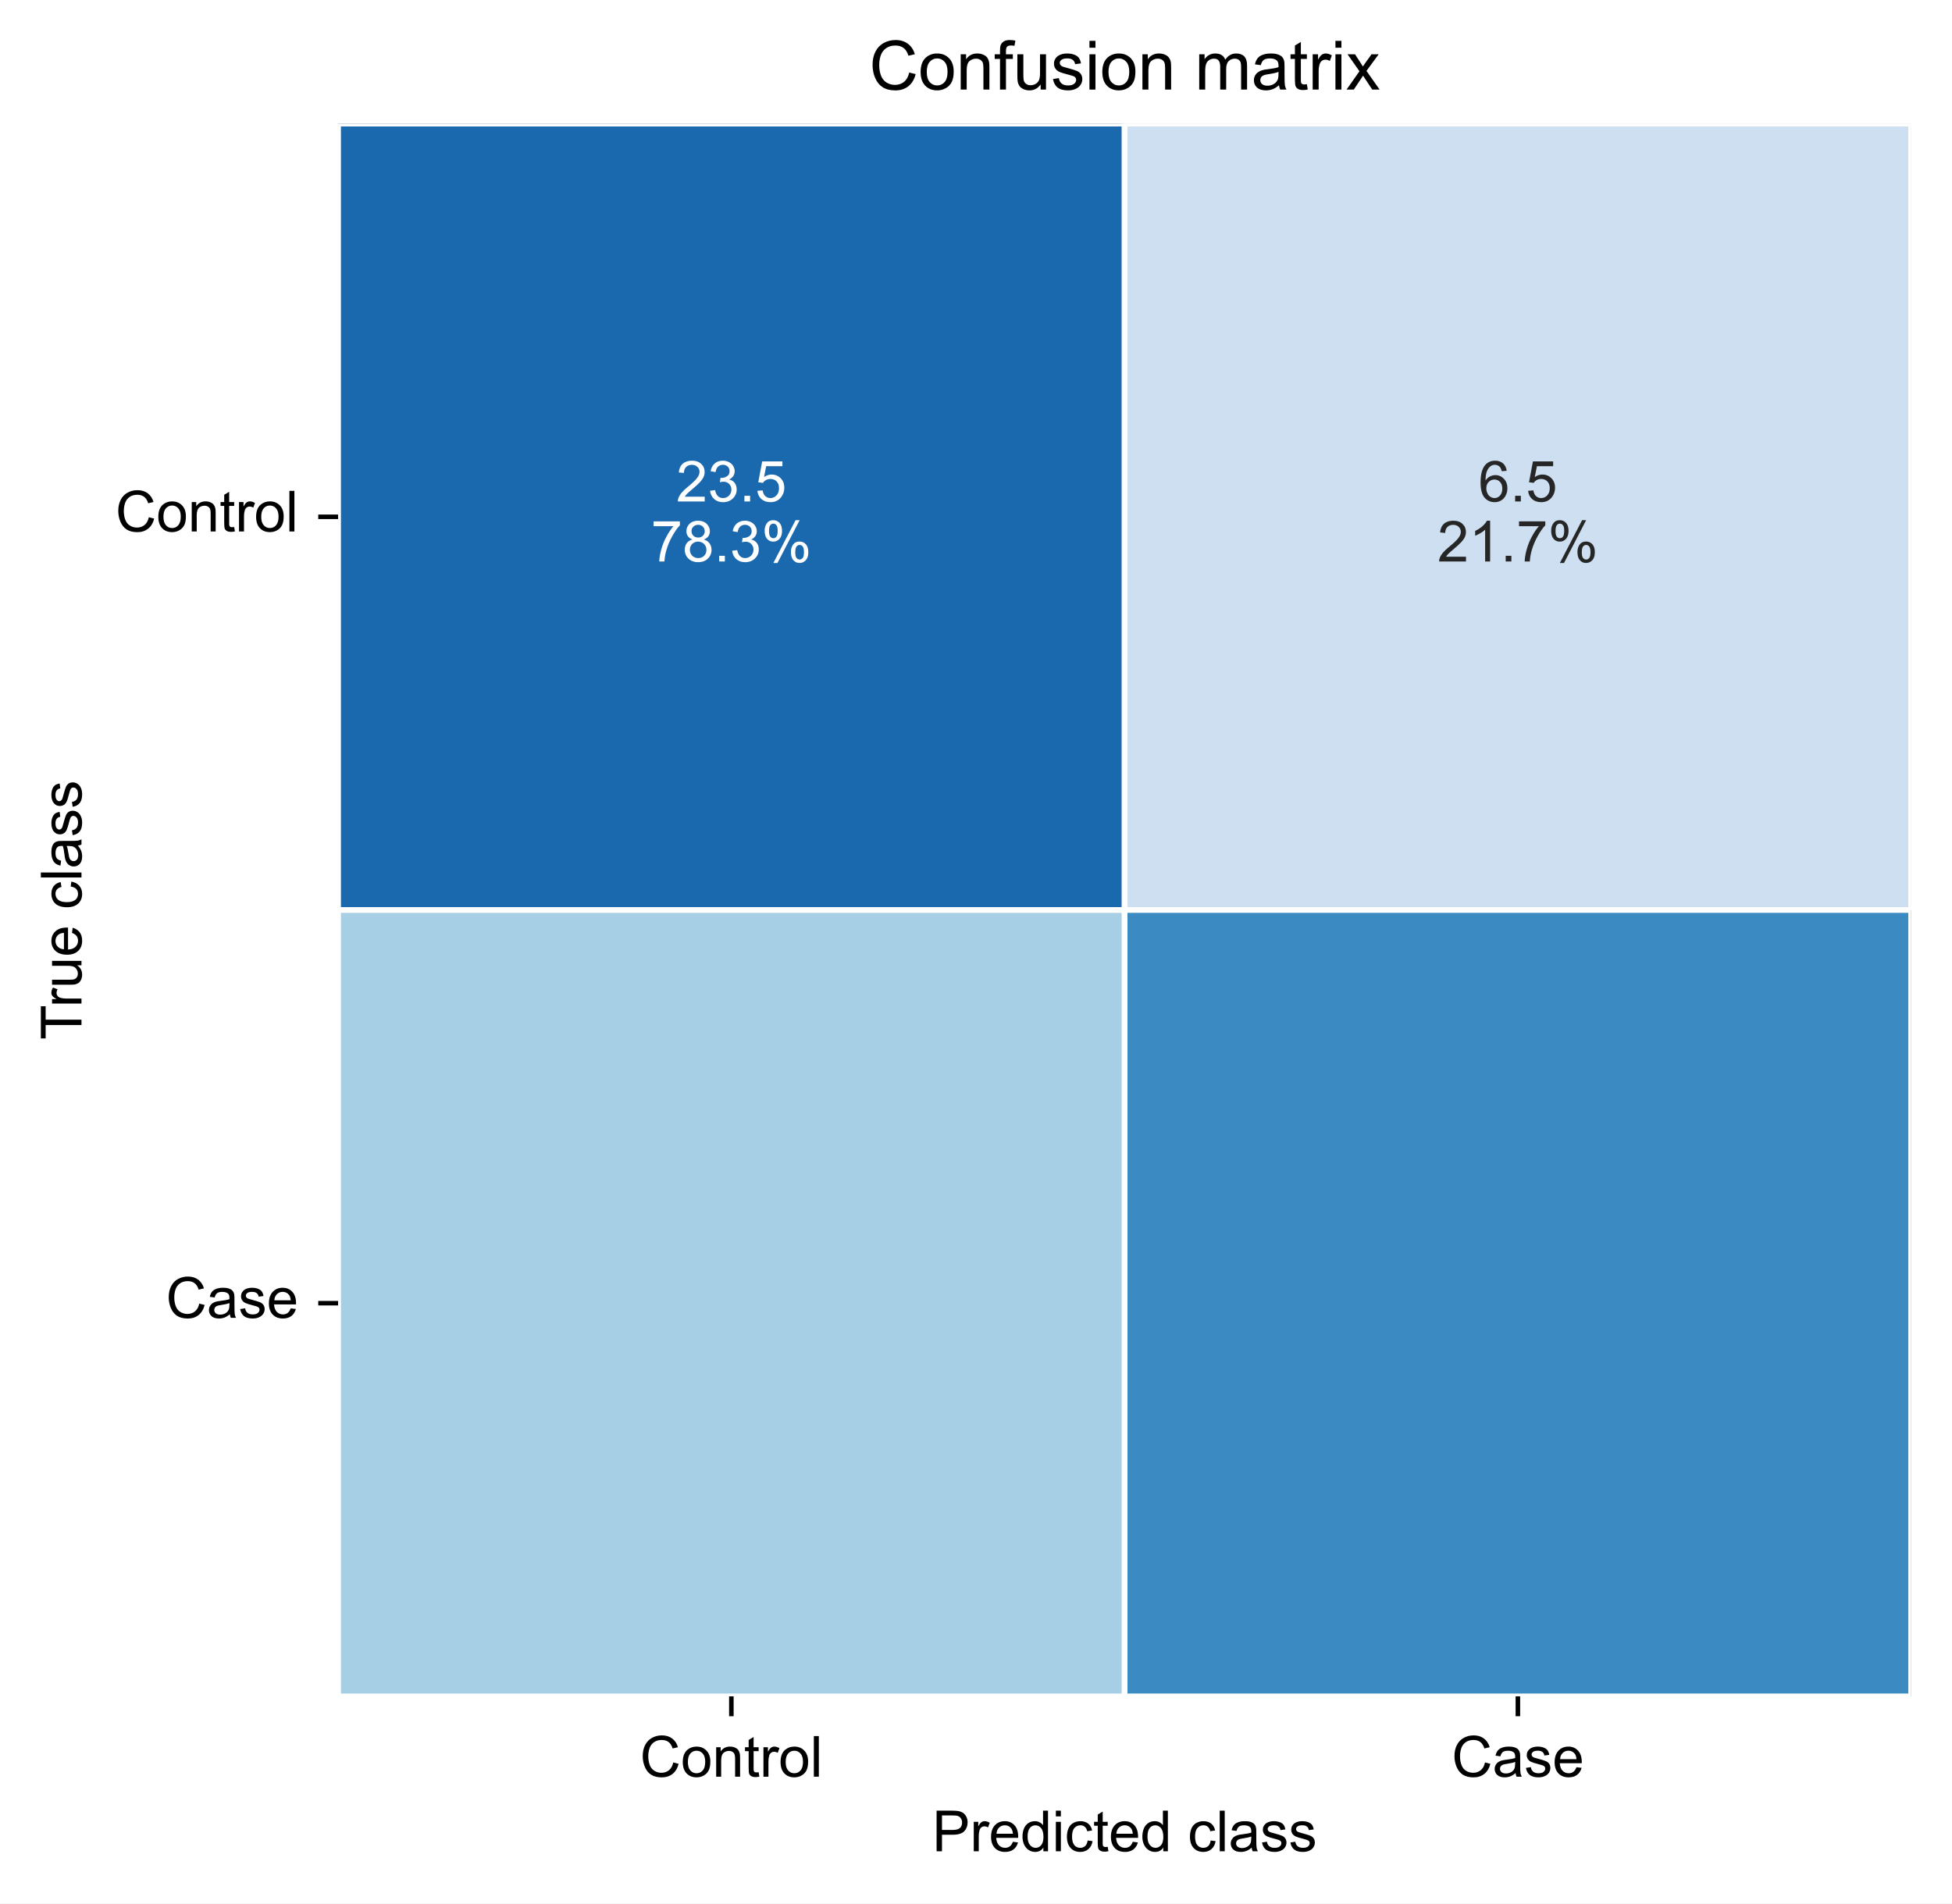
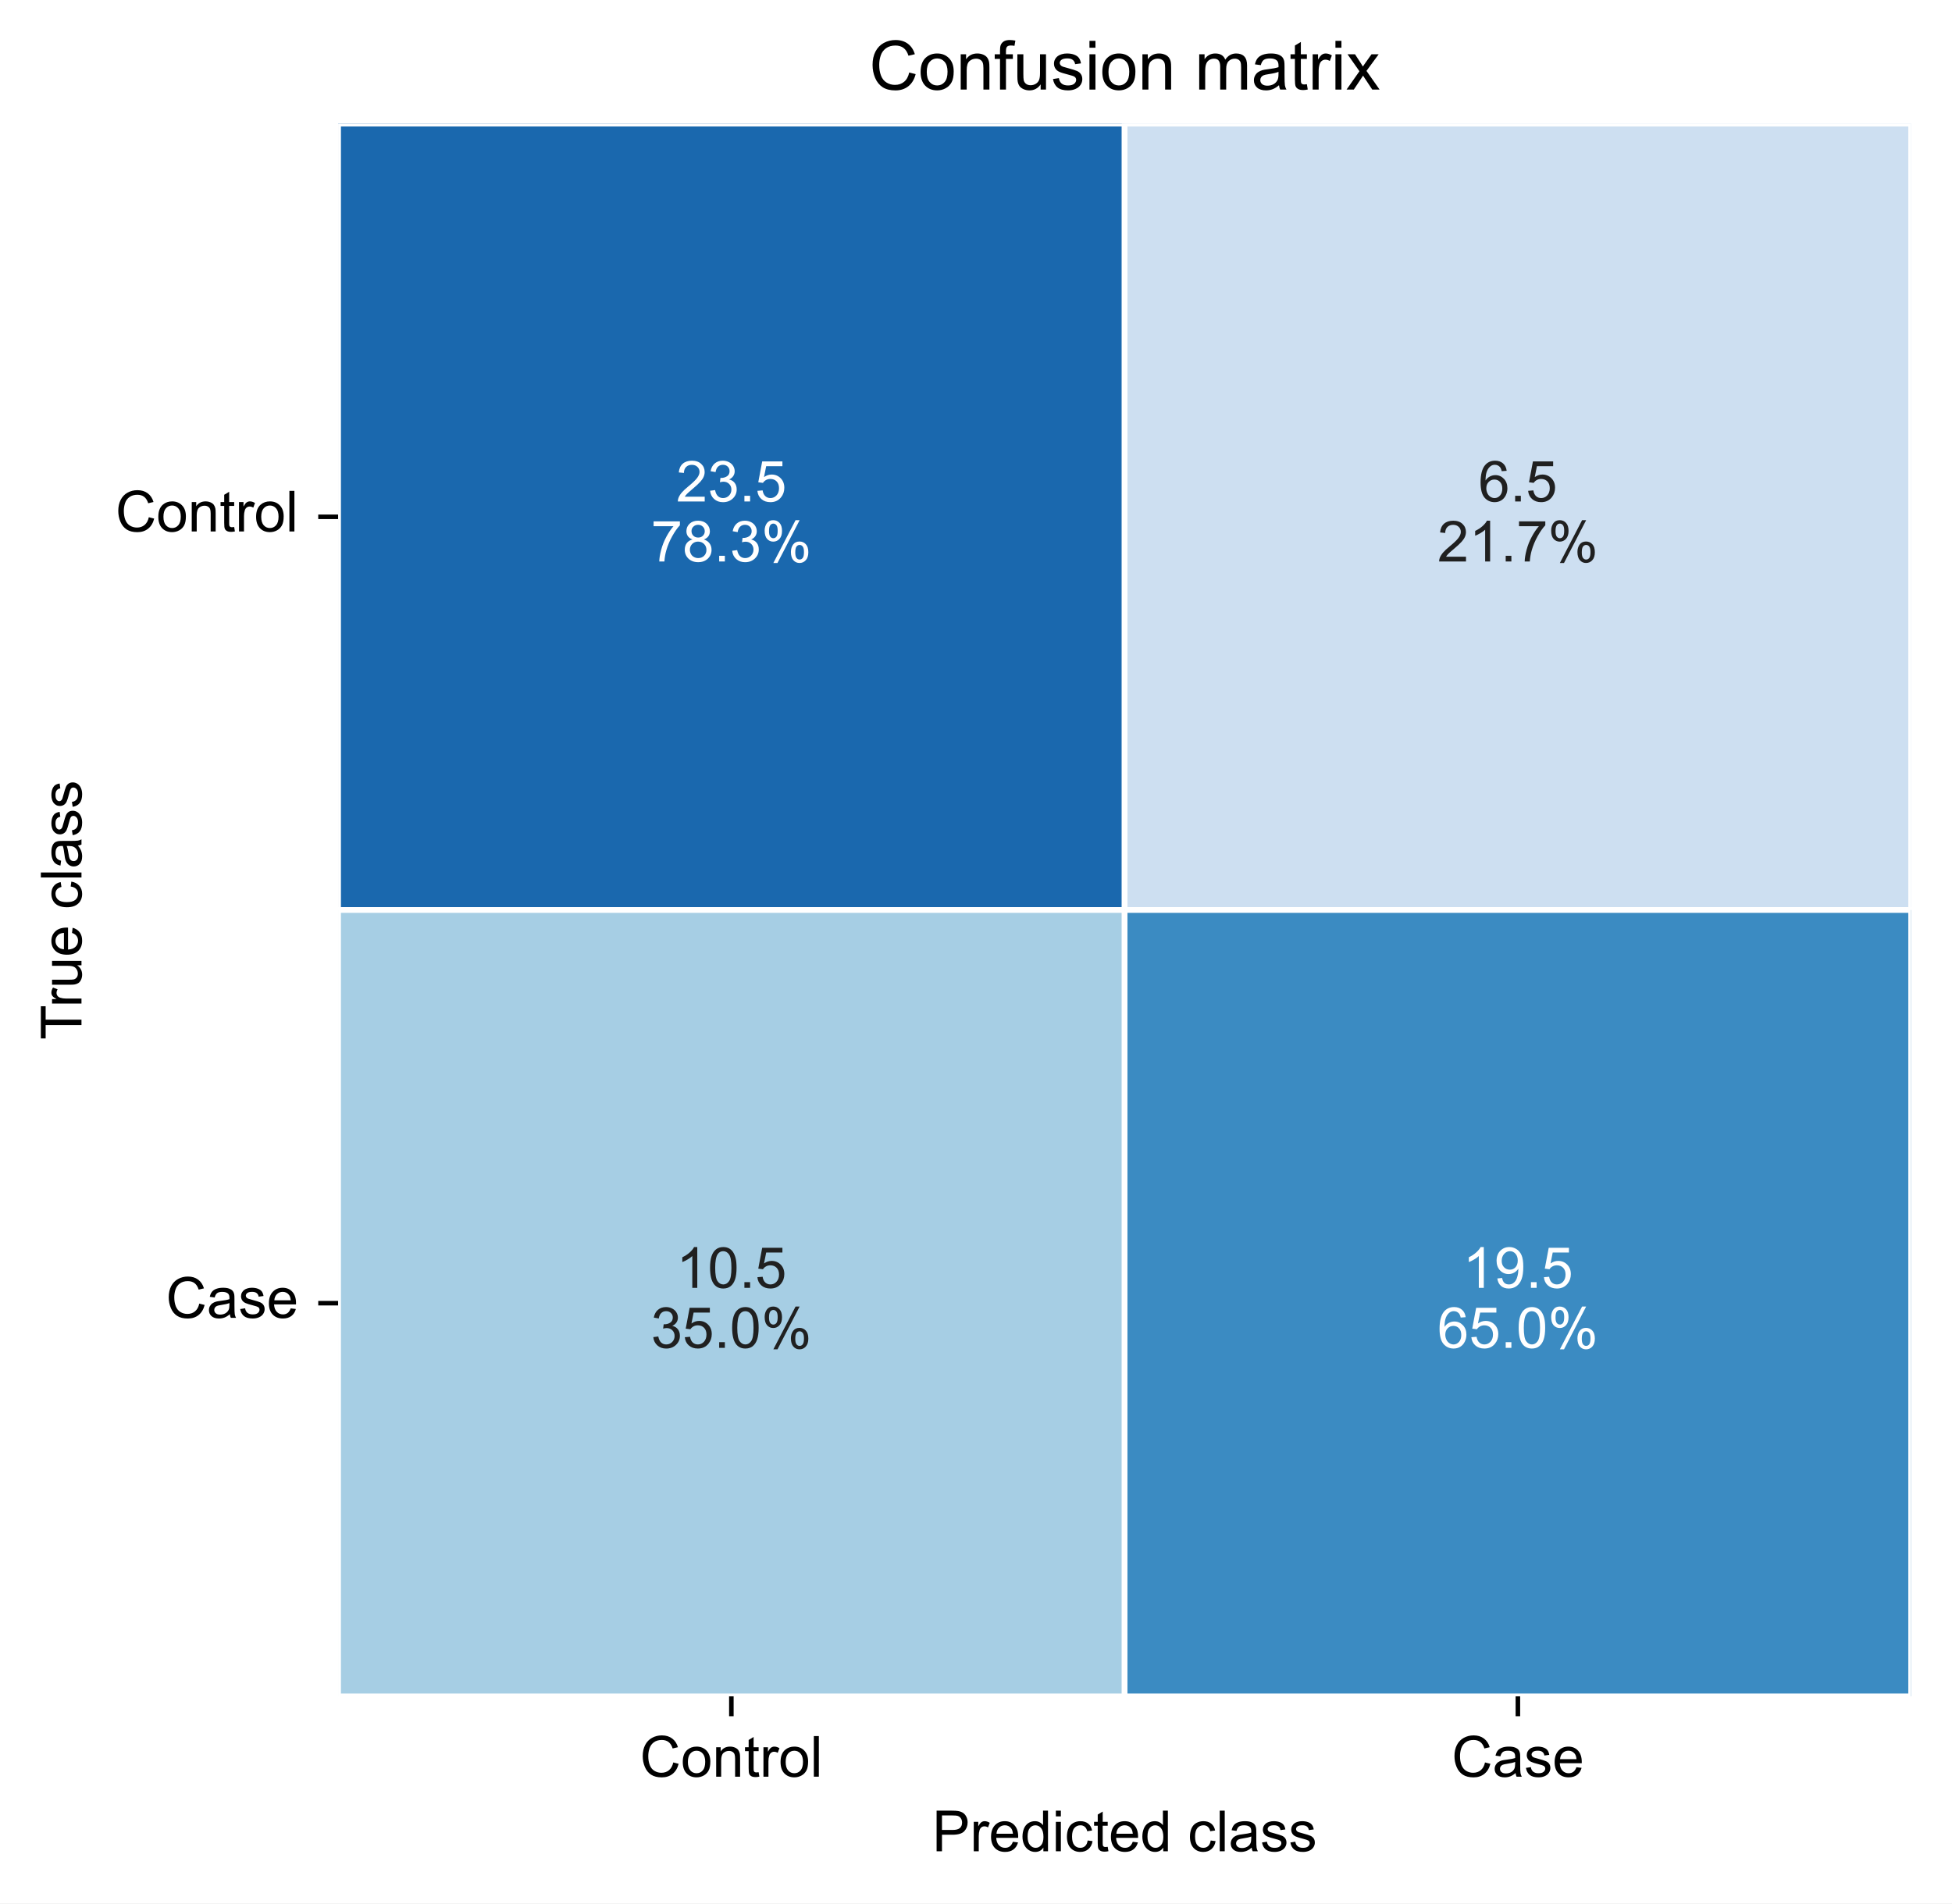
<svg xmlns="http://www.w3.org/2000/svg" xmlns:xlink="http://www.w3.org/1999/xlink" width="343.98pt" height="335.48pt" viewBox="0 0 343.98 335.48" version="1.1">
  <defs>
    <style type="text/css">*{stroke-linejoin: round; stroke-linecap: butt}</style>
  </defs>
  <g id="figure_1">
    <g id="patch_1">
      <path d="M 0 335.48  L 343.98 335.48  L 343.98 0  L 0 0  z " style="fill: #ffffff" />
    </g>
    <g id="axes_1">
      <g id="patch_2">
        <path d="M 59.58 298.989  L 336.78 298.989  L 336.78 21.789  L 59.58 21.789  z " style="fill: #ffffff" />
      </g>
      <g id="QuadMesh_1">
-         <path d="M 59.58 21.789  L 198.18 21.789  L 198.18 160.389  L 59.58 160.389  L 59.58 21.789  " clip-path="url(#p966eb56fef)" style="fill: #1a68ae; stroke: #ffffff" />
-         <path d="M 198.18 21.789  L 336.78 21.789  L 336.78 160.389  L 198.18 160.389  L 198.18 21.789  " clip-path="url(#p966eb56fef)" style="fill: #cddff1; stroke: #ffffff" />
-         <path d="M 59.58 160.389  L 198.18 160.389  L 198.18 298.989  L 59.58 298.989  L 59.58 160.389  " clip-path="url(#p966eb56fef)" style="fill: #a6cee4; stroke: #ffffff" />
-         <path d="M 198.18 160.389  L 336.78 160.389  L 336.78 298.989  L 198.18 298.989  L 198.18 160.389  " clip-path="url(#p966eb56fef)" style="fill: #3b8bc2; stroke: #ffffff" />
+         <path d="M 59.58 21.789  L 198.18 21.789  L 198.18 160.389  L 59.58 160.389  L 59.58 21.789  " clip-path="url(#p590bae1957)" style="fill: #1a68ae; stroke: #ffffff" />
+         <path d="M 198.18 21.789  L 336.78 21.789  L 336.78 160.389  L 198.18 160.389  L 198.18 21.789  " clip-path="url(#p590bae1957)" style="fill: #cddff1; stroke: #ffffff" />
+         <path d="M 59.58 160.389  L 198.18 160.389  L 198.18 298.989  L 59.58 298.989  L 59.58 160.389  " clip-path="url(#p590bae1957)" style="fill: #a6cee4; stroke: #ffffff" />
+         <path d="M 198.18 160.389  L 336.78 160.389  L 336.78 298.989  L 198.18 298.989  L 198.18 160.389  " clip-path="url(#p590bae1957)" style="fill: #3b8bc2; stroke: #ffffff" />
      </g>
      <g id="matplotlib.axis_1">
        <g id="xtick_1">
          <g id="line2d_1">
            <defs>
-               <path id="m6bc58884ee" d="M 0 0  L 0 3.5  " style="stroke: #000000; stroke-width: 0.8" />
-             </defs>
-             <g>
-               <use xlink:href="#m6bc58884ee" x="128.88" y="298.989" style="stroke: #000000; stroke-width: 0.8" />
+               <path id="mb2c108bffc" d="M 0 0  L 0 3.5  " style="stroke: #000000; stroke-width: 0.8" />
+             </defs>
+             <g>
+               <use xlink:href="#mb2c108bffc" x="128.88" y="298.989" style="stroke: #000000; stroke-width: 0.8" />
            </g>
          </g>
          <g id="text_1">
            <g transform="translate(112.7625 313.1472) scale(0.1 -0.1)">
              <defs>
                <path id="ArialMT-43" d="M 3763 1606  L 4369 1453  Q 4178 706 3683 314  Q 3188 -78 2472 -78  Q 1731 -78 1267 223  Q 803 525 561 1097  Q 319 1669 319 2325  Q 319 3041 592 3573  Q 866 4106 1370 4382  Q 1875 4659 2481 4659  Q 3169 4659 3637 4309  Q 4106 3959 4291 3325  L 3694 3184  Q 3534 3684 3231 3912  Q 2928 4141 2469 4141  Q 1941 4141 1586 3887  Q 1231 3634 1087 3207  Q 944 2781 944 2328  Q 944 1744 1114 1308  Q 1284 872 1643 656  Q 2003 441 2422 441  Q 2931 441 3284 734  Q 3638 1028 3763 1606  z " transform="scale(0.015625)" />
                <path id="ArialMT-6f" d="M 213 1659  Q 213 2581 725 3025  Q 1153 3394 1769 3394  Q 2453 3394 2887 2945  Q 3322 2497 3322 1706  Q 3322 1066 3130 698  Q 2938 331 2570 128  Q 2203 -75 1769 -75  Q 1072 -75 642 372  Q 213 819 213 1659  z M 791 1659  Q 791 1022 1069 705  Q 1347 388 1769 388  Q 2188 388 2466 706  Q 2744 1025 2744 1678  Q 2744 2294 2464 2611  Q 2184 2928 1769 2928  Q 1347 2928 1069 2612  Q 791 2297 791 1659  z " transform="scale(0.015625)" />
                <path id="ArialMT-6e" d="M 422 0  L 422 3319  L 928 3319  L 928 2847  Q 1294 3394 1984 3394  Q 2284 3394 2536 3286  Q 2788 3178 2913 3003  Q 3038 2828 3088 2588  Q 3119 2431 3119 2041  L 3119 0  L 2556 0  L 2556 2019  Q 2556 2363 2490 2533  Q 2425 2703 2258 2804  Q 2091 2906 1866 2906  Q 1506 2906 1245 2678  Q 984 2450 984 1813  L 984 0  L 422 0  z " transform="scale(0.015625)" />
                <path id="ArialMT-74" d="M 1650 503  L 1731 6  Q 1494 -44 1306 -44  Q 1000 -44 831 53  Q 663 150 594 308  Q 525 466 525 972  L 525 2881  L 113 2881  L 113 3319  L 525 3319  L 525 4141  L 1084 4478  L 1084 3319  L 1650 3319  L 1650 2881  L 1084 2881  L 1084 941  Q 1084 700 1114 631  Q 1144 563 1211 522  Q 1278 481 1403 481  Q 1497 481 1650 503  z " transform="scale(0.015625)" />
                <path id="ArialMT-72" d="M 416 0  L 416 3319  L 922 3319  L 922 2816  Q 1116 3169 1280 3281  Q 1444 3394 1641 3394  Q 1925 3394 2219 3213  L 2025 2691  Q 1819 2813 1613 2813  Q 1428 2813 1281 2702  Q 1134 2591 1072 2394  Q 978 2094 978 1738  L 978 0  L 416 0  z " transform="scale(0.015625)" />
                <path id="ArialMT-6c" d="M 409 0  L 409 4581  L 972 4581  L 972 0  L 409 0  z " transform="scale(0.015625)" />
              </defs>
              <use xlink:href="#ArialMT-43" />
              <use xlink:href="#ArialMT-6f" transform="translate(72.2168 0)" />
              <use xlink:href="#ArialMT-6e" transform="translate(127.832 0)" />
              <use xlink:href="#ArialMT-74" transform="translate(183.4473 0)" />
              <use xlink:href="#ArialMT-72" transform="translate(211.2305 0)" />
              <use xlink:href="#ArialMT-6f" transform="translate(244.5312 0)" />
              <use xlink:href="#ArialMT-6c" transform="translate(300.1465 0)" />
            </g>
          </g>
        </g>
        <g id="xtick_2">
          <g id="line2d_2">
            <g>
-               <use xlink:href="#m6bc58884ee" x="267.48" y="298.989" style="stroke: #000000; stroke-width: 0.8" />
+               <use xlink:href="#mb2c108bffc" x="267.48" y="298.989" style="stroke: #000000; stroke-width: 0.8" />
            </g>
          </g>
          <g id="text_2">
            <g transform="translate(255.8078 313.1472) scale(0.1 -0.1)">
              <defs>
                <path id="ArialMT-61" d="M 2588 409  Q 2275 144 1986 34  Q 1697 -75 1366 -75  Q 819 -75 525 192  Q 231 459 231 875  Q 231 1119 342 1320  Q 453 1522 633 1644  Q 813 1766 1038 1828  Q 1203 1872 1538 1913  Q 2219 1994 2541 2106  Q 2544 2222 2544 2253  Q 2544 2597 2384 2738  Q 2169 2928 1744 2928  Q 1347 2928 1158 2789  Q 969 2650 878 2297  L 328 2372  Q 403 2725 575 2942  Q 747 3159 1072 3276  Q 1397 3394 1825 3394  Q 2250 3394 2515 3294  Q 2781 3194 2906 3042  Q 3031 2891 3081 2659  Q 3109 2516 3109 2141  L 3109 1391  Q 3109 606 3145 398  Q 3181 191 3288 0  L 2700 0  Q 2613 175 2588 409  z M 2541 1666  Q 2234 1541 1622 1453  Q 1275 1403 1131 1340  Q 988 1278 909 1158  Q 831 1038 831 891  Q 831 666 1001 516  Q 1172 366 1500 366  Q 1825 366 2078 508  Q 2331 650 2450 897  Q 2541 1088 2541 1459  L 2541 1666  z " transform="scale(0.015625)" />
                <path id="ArialMT-73" d="M 197 991  L 753 1078  Q 800 744 1014 566  Q 1228 388 1613 388  Q 2000 388 2187 545  Q 2375 703 2375 916  Q 2375 1106 2209 1216  Q 2094 1291 1634 1406  Q 1016 1563 777 1677  Q 538 1791 414 1992  Q 291 2194 291 2438  Q 291 2659 392 2848  Q 494 3038 669 3163  Q 800 3259 1026 3326  Q 1253 3394 1513 3394  Q 1903 3394 2198 3281  Q 2494 3169 2634 2976  Q 2775 2784 2828 2463  L 2278 2388  Q 2241 2644 2061 2787  Q 1881 2931 1553 2931  Q 1166 2931 1000 2803  Q 834 2675 834 2503  Q 834 2394 903 2306  Q 972 2216 1119 2156  Q 1203 2125 1616 2013  Q 2213 1853 2448 1751  Q 2684 1650 2818 1456  Q 2953 1263 2953 975  Q 2953 694 2789 445  Q 2625 197 2315 61  Q 2006 -75 1616 -75  Q 969 -75 630 194  Q 291 463 197 991  z " transform="scale(0.015625)" />
                <path id="ArialMT-65" d="M 2694 1069  L 3275 997  Q 3138 488 2766 206  Q 2394 -75 1816 -75  Q 1088 -75 661 373  Q 234 822 234 1631  Q 234 2469 665 2931  Q 1097 3394 1784 3394  Q 2450 3394 2872 2941  Q 3294 2488 3294 1666  Q 3294 1616 3291 1516  L 816 1516  Q 847 969 1125 678  Q 1403 388 1819 388  Q 2128 388 2347 550  Q 2566 713 2694 1069  z M 847 1978  L 2700 1978  Q 2663 2397 2488 2606  Q 2219 2931 1791 2931  Q 1403 2931 1139 2672  Q 875 2413 847 1978  z " transform="scale(0.015625)" />
              </defs>
              <use xlink:href="#ArialMT-43" />
              <use xlink:href="#ArialMT-61" transform="translate(72.2168 0)" />
              <use xlink:href="#ArialMT-73" transform="translate(127.832 0)" />
              <use xlink:href="#ArialMT-65" transform="translate(177.832 0)" />
            </g>
          </g>
        </g>
        <g id="text_3">
          <g transform="translate(164.2773 326.2925) scale(0.1 -0.1)">
            <defs>
              <path id="ArialMT-50" d="M 494 0  L 494 4581  L 2222 4581  Q 2678 4581 2919 4538  Q 3256 4481 3484 4323  Q 3713 4166 3852 3881  Q 3991 3597 3991 3256  Q 3991 2672 3619 2267  Q 3247 1863 2275 1863  L 1100 1863  L 1100 0  L 494 0  z M 1100 2403  L 2284 2403  Q 2872 2403 3119 2622  Q 3366 2841 3366 3238  Q 3366 3525 3220 3729  Q 3075 3934 2838 4000  Q 2684 4041 2272 4041  L 1100 4041  L 1100 2403  z " transform="scale(0.015625)" />
              <path id="ArialMT-64" d="M 2575 0  L 2575 419  Q 2259 -75 1647 -75  Q 1250 -75 917 144  Q 584 363 401 755  Q 219 1147 219 1656  Q 219 2153 384 2558  Q 550 2963 881 3178  Q 1213 3394 1622 3394  Q 1922 3394 2156 3267  Q 2391 3141 2538 2938  L 2538 4581  L 3097 4581  L 3097 0  L 2575 0  z M 797 1656  Q 797 1019 1065 703  Q 1334 388 1700 388  Q 2069 388 2326 689  Q 2584 991 2584 1609  Q 2584 2291 2321 2609  Q 2059 2928 1675 2928  Q 1300 2928 1048 2622  Q 797 2316 797 1656  z " transform="scale(0.015625)" />
              <path id="ArialMT-69" d="M 425 3934  L 425 4581  L 988 4581  L 988 3934  L 425 3934  z M 425 0  L 425 3319  L 988 3319  L 988 0  L 425 0  z " transform="scale(0.015625)" />
              <path id="ArialMT-63" d="M 2588 1216  L 3141 1144  Q 3050 572 2676 248  Q 2303 -75 1759 -75  Q 1078 -75 664 370  Q 250 816 250 1647  Q 250 2184 428 2587  Q 606 2991 970 3192  Q 1334 3394 1763 3394  Q 2303 3394 2647 3120  Q 2991 2847 3088 2344  L 2541 2259  Q 2463 2594 2264 2762  Q 2066 2931 1784 2931  Q 1359 2931 1093 2626  Q 828 2322 828 1663  Q 828 994 1084 691  Q 1341 388 1753 388  Q 2084 388 2306 591  Q 2528 794 2588 1216  z " transform="scale(0.015625)" />
              <path id="ArialMT-20" transform="scale(0.015625)" />
            </defs>
            <use xlink:href="#ArialMT-50" />
            <use xlink:href="#ArialMT-72" transform="translate(66.69922 0)" />
            <use xlink:href="#ArialMT-65" transform="translate(100 0)" />
            <use xlink:href="#ArialMT-64" transform="translate(155.6152 0)" />
            <use xlink:href="#ArialMT-69" transform="translate(211.2305 0)" />
            <use xlink:href="#ArialMT-63" transform="translate(233.4473 0)" />
            <use xlink:href="#ArialMT-74" transform="translate(283.4473 0)" />
            <use xlink:href="#ArialMT-65" transform="translate(311.2305 0)" />
            <use xlink:href="#ArialMT-64" transform="translate(366.8457 0)" />
            <use xlink:href="#ArialMT-20" transform="translate(422.4609 0)" />
            <use xlink:href="#ArialMT-63" transform="translate(450.2441 0)" />
            <use xlink:href="#ArialMT-6c" transform="translate(500.2441 0)" />
            <use xlink:href="#ArialMT-61" transform="translate(522.4609 0)" />
            <use xlink:href="#ArialMT-73" transform="translate(578.0762 0)" />
            <use xlink:href="#ArialMT-73" transform="translate(628.0762 0)" />
          </g>
        </g>
      </g>
      <g id="matplotlib.axis_2">
        <g id="ytick_1">
          <g id="line2d_3">
            <defs>
-               <path id="m554a44a6c6" d="M 0 0  L -3.5 0  " style="stroke: #000000; stroke-width: 0.8" />
-             </defs>
-             <g>
-               <use xlink:href="#m554a44a6c6" x="59.58" y="91.089" style="stroke: #000000; stroke-width: 0.8" />
+               <path id="mf2dc6903a1" d="M 0 0  L -3.5 0  " style="stroke: #000000; stroke-width: 0.8" />
+             </defs>
+             <g>
+               <use xlink:href="#mf2dc6903a1" x="59.58" y="91.089" style="stroke: #000000; stroke-width: 0.8" />
            </g>
          </g>
          <g id="text_4">
            <g transform="translate(20.34531 93.67453) scale(0.1 -0.1)">
              <use xlink:href="#ArialMT-43" />
              <use xlink:href="#ArialMT-6f" transform="translate(72.2168 0)" />
              <use xlink:href="#ArialMT-6e" transform="translate(127.832 0)" />
              <use xlink:href="#ArialMT-74" transform="translate(183.4473 0)" />
              <use xlink:href="#ArialMT-72" transform="translate(211.2305 0)" />
              <use xlink:href="#ArialMT-6f" transform="translate(244.5312 0)" />
              <use xlink:href="#ArialMT-6c" transform="translate(300.1465 0)" />
            </g>
          </g>
        </g>
        <g id="ytick_2">
          <g id="line2d_4">
            <g>
-               <use xlink:href="#m554a44a6c6" x="59.58" y="229.689" style="stroke: #000000; stroke-width: 0.8" />
+               <use xlink:href="#mf2dc6903a1" x="59.58" y="229.689" style="stroke: #000000; stroke-width: 0.8" />
            </g>
          </g>
          <g id="text_5">
            <g transform="translate(29.23594 232.2745) scale(0.1 -0.1)">
              <use xlink:href="#ArialMT-43" />
              <use xlink:href="#ArialMT-61" transform="translate(72.2168 0)" />
              <use xlink:href="#ArialMT-73" transform="translate(127.832 0)" />
              <use xlink:href="#ArialMT-65" transform="translate(177.832 0)" />
            </g>
          </g>
        </g>
        <g id="text_6">
          <g transform="translate(14.35781 183.262) rotate(-90) scale(0.1 -0.1)">
            <defs>
              <path id="ArialMT-54" d="M 1659 0  L 1659 4041  L 150 4041  L 150 4581  L 3781 4581  L 3781 4041  L 2266 4041  L 2266 0  L 1659 0  z " transform="scale(0.015625)" />
              <path id="ArialMT-75" d="M 2597 0  L 2597 488  Q 2209 -75 1544 -75  Q 1250 -75 995 37  Q 741 150 617 320  Q 494 491 444 738  Q 409 903 409 1263  L 409 3319  L 972 3319  L 972 1478  Q 972 1038 1006 884  Q 1059 663 1231 536  Q 1403 409 1656 409  Q 1909 409 2131 539  Q 2353 669 2445 892  Q 2538 1116 2538 1541  L 2538 3319  L 3100 3319  L 3100 0  L 2597 0  z " transform="scale(0.015625)" />
            </defs>
            <use xlink:href="#ArialMT-54" />
            <use xlink:href="#ArialMT-72" transform="translate(57.33398 0)" />
            <use xlink:href="#ArialMT-75" transform="translate(90.63477 0)" />
            <use xlink:href="#ArialMT-65" transform="translate(146.25 0)" />
            <use xlink:href="#ArialMT-20" transform="translate(201.8652 0)" />
            <use xlink:href="#ArialMT-63" transform="translate(229.6484 0)" />
            <use xlink:href="#ArialMT-6c" transform="translate(279.6484 0)" />
            <use xlink:href="#ArialMT-61" transform="translate(301.8652 0)" />
            <use xlink:href="#ArialMT-73" transform="translate(357.4805 0)" />
            <use xlink:href="#ArialMT-73" transform="translate(407.4805 0)" />
          </g>
        </g>
      </g>
      <g id="text_7">
        <g style="fill: #ffffff" transform="translate(119.1492 88.38609) scale(0.1 -0.1)">
          <defs>
            <path id="ArialMT-32" d="M 3222 541  L 3222 0  L 194 0  Q 188 203 259 391  Q 375 700 629 1000  Q 884 1300 1366 1694  Q 2113 2306 2375 2664  Q 2638 3022 2638 3341  Q 2638 3675 2398 3904  Q 2159 4134 1775 4134  Q 1369 4134 1125 3890  Q 881 3647 878 3216  L 300 3275  Q 359 3922 746 4261  Q 1134 4600 1788 4600  Q 2447 4600 2831 4234  Q 3216 3869 3216 3328  Q 3216 3053 3103 2787  Q 2991 2522 2730 2228  Q 2469 1934 1863 1422  Q 1356 997 1212 845  Q 1069 694 975 541  L 3222 541  z " transform="scale(0.015625)" />
            <path id="ArialMT-33" d="M 269 1209  L 831 1284  Q 928 806 1161 595  Q 1394 384 1728 384  Q 2125 384 2398 659  Q 2672 934 2672 1341  Q 2672 1728 2419 1979  Q 2166 2231 1775 2231  Q 1616 2231 1378 2169  L 1441 2663  Q 1497 2656 1531 2656  Q 1891 2656 2178 2843  Q 2466 3031 2466 3422  Q 2466 3731 2256 3934  Q 2047 4138 1716 4138  Q 1388 4138 1169 3931  Q 950 3725 888 3313  L 325 3413  Q 428 3978 793 4289  Q 1159 4600 1703 4600  Q 2078 4600 2393 4439  Q 2709 4278 2876 4000  Q 3044 3722 3044 3409  Q 3044 3113 2884 2869  Q 2725 2625 2413 2481  Q 2819 2388 3044 2092  Q 3269 1797 3269 1353  Q 3269 753 2831 336  Q 2394 -81 1725 -81  Q 1122 -81 723 278  Q 325 638 269 1209  z " transform="scale(0.015625)" />
            <path id="ArialMT-2e" d="M 581 0  L 581 641  L 1222 641  L 1222 0  L 581 0  z " transform="scale(0.015625)" />
            <path id="ArialMT-35" d="M 266 1200  L 856 1250  Q 922 819 1161 601  Q 1400 384 1738 384  Q 2144 384 2425 690  Q 2706 997 2706 1503  Q 2706 1984 2436 2262  Q 2166 2541 1728 2541  Q 1456 2541 1237 2417  Q 1019 2294 894 2097  L 366 2166  L 809 4519  L 3088 4519  L 3088 3981  L 1259 3981  L 1013 2750  Q 1425 3038 1878 3038  Q 2478 3038 2890 2622  Q 3303 2206 3303 1553  Q 3303 931 2941 478  Q 2500 -78 1738 -78  Q 1113 -78 717 272  Q 322 622 266 1200  z " transform="scale(0.015625)" />
          </defs>
          <use xlink:href="#ArialMT-32" />
          <use xlink:href="#ArialMT-33" transform="translate(55.61523 0)" />
          <use xlink:href="#ArialMT-2e" transform="translate(111.2305 0)" />
          <use xlink:href="#ArialMT-35" transform="translate(139.0137 0)" />
        </g>
        <g style="fill: #ffffff" transform="translate(114.7031 98.96297) scale(0.1 -0.1)">
          <defs>
            <path id="ArialMT-37" d="M 303 3981  L 303 4522  L 3269 4522  L 3269 4084  Q 2831 3619 2401 2847  Q 1972 2075 1738 1259  Q 1569 684 1522 0  L 944 0  Q 953 541 1156 1306  Q 1359 2072 1739 2783  Q 2119 3494 2547 3981  L 303 3981  z " transform="scale(0.015625)" />
            <path id="ArialMT-38" d="M 1131 2484  Q 781 2613 612 2850  Q 444 3088 444 3419  Q 444 3919 803 4259  Q 1163 4600 1759 4600  Q 2359 4600 2725 4251  Q 3091 3903 3091 3403  Q 3091 3084 2923 2848  Q 2756 2613 2416 2484  Q 2838 2347 3058 2040  Q 3278 1734 3278 1309  Q 3278 722 2862 322  Q 2447 -78 1769 -78  Q 1091 -78 675 323  Q 259 725 259 1325  Q 259 1772 486 2073  Q 713 2375 1131 2484  z M 1019 3438  Q 1019 3113 1228 2906  Q 1438 2700 1772 2700  Q 2097 2700 2305 2904  Q 2513 3109 2513 3406  Q 2513 3716 2298 3927  Q 2084 4138 1766 4138  Q 1444 4138 1231 3931  Q 1019 3725 1019 3438  z M 838 1322  Q 838 1081 952 856  Q 1066 631 1291 507  Q 1516 384 1775 384  Q 2178 384 2440 643  Q 2703 903 2703 1303  Q 2703 1709 2433 1975  Q 2163 2241 1756 2241  Q 1359 2241 1098 1978  Q 838 1716 838 1322  z " transform="scale(0.015625)" />
            <path id="ArialMT-25" d="M 372 3481  Q 372 3972 619 4315  Q 866 4659 1334 4659  Q 1766 4659 2048 4351  Q 2331 4044 2331 3447  Q 2331 2866 2045 2552  Q 1759 2238 1341 2238  Q 925 2238 648 2547  Q 372 2856 372 3481  z M 1350 4272  Q 1141 4272 1002 4090  Q 863 3909 863 3425  Q 863 2984 1003 2804  Q 1144 2625 1350 2625  Q 1563 2625 1702 2806  Q 1841 2988 1841 3469  Q 1841 3913 1700 4092  Q 1559 4272 1350 4272  z M 1353 -169  L 3859 4659  L 4316 4659  L 1819 -169  L 1353 -169  z M 3334 1075  Q 3334 1569 3581 1911  Q 3828 2253 4300 2253  Q 4731 2253 5014 1945  Q 5297 1638 5297 1041  Q 5297 459 5011 145  Q 4725 -169 4303 -169  Q 3888 -169 3611 142  Q 3334 453 3334 1075  z M 4316 1866  Q 4103 1866 3964 1684  Q 3825 1503 3825 1019  Q 3825 581 3965 400  Q 4106 219 4313 219  Q 4528 219 4667 400  Q 4806 581 4806 1063  Q 4806 1506 4665 1686  Q 4525 1866 4316 1866  z " transform="scale(0.015625)" />
          </defs>
          <use xlink:href="#ArialMT-37" />
          <use xlink:href="#ArialMT-38" transform="translate(55.61523 0)" />
          <use xlink:href="#ArialMT-2e" transform="translate(111.2305 0)" />
          <use xlink:href="#ArialMT-33" transform="translate(139.0137 0)" />
          <use xlink:href="#ArialMT-25" transform="translate(194.6289 0)" />
        </g>
      </g>
      <g id="text_8">
-         <g style="fill: #262626" transform="translate(260.5297 88.38609) scale(0.1 -0.1)">
+         <g style="fill: #202020" transform="translate(260.5297 88.38609) scale(0.1 -0.1)">
          <defs>
            <path id="ArialMT-36" d="M 3184 3459  L 2625 3416  Q 2550 3747 2413 3897  Q 2184 4138 1850 4138  Q 1581 4138 1378 3988  Q 1113 3794 959 3422  Q 806 3050 800 2363  Q 1003 2672 1297 2822  Q 1591 2972 1913 2972  Q 2475 2972 2870 2558  Q 3266 2144 3266 1488  Q 3266 1056 3080 686  Q 2894 316 2569 119  Q 2244 -78 1831 -78  Q 1128 -78 684 439  Q 241 956 241 2144  Q 241 3472 731 4075  Q 1159 4600 1884 4600  Q 2425 4600 2770 4297  Q 3116 3994 3184 3459  z M 888 1484  Q 888 1194 1011 928  Q 1134 663 1356 523  Q 1578 384 1822 384  Q 2178 384 2434 671  Q 2691 959 2691 1453  Q 2691 1928 2437 2201  Q 2184 2475 1800 2475  Q 1419 2475 1153 2201  Q 888 1928 888 1484  z " transform="scale(0.015625)" />
          </defs>
          <use xlink:href="#ArialMT-36" />
          <use xlink:href="#ArialMT-2e" transform="translate(55.61523 0)" />
          <use xlink:href="#ArialMT-35" transform="translate(83.39844 0)" />
        </g>
-         <g style="fill: #262626" transform="translate(253.3031 98.96297) scale(0.1 -0.1)">
+         <g style="fill: #202020" transform="translate(253.3031 98.96297) scale(0.1 -0.1)">
          <defs>
            <path id="ArialMT-31" d="M 2384 0  L 1822 0  L 1822 3584  Q 1619 3391 1289 3197  Q 959 3003 697 2906  L 697 3450  Q 1169 3672 1522 3987  Q 1875 4303 2022 4600  L 2384 4600  L 2384 0  z " transform="scale(0.015625)" />
          </defs>
          <use xlink:href="#ArialMT-32" />
          <use xlink:href="#ArialMT-31" transform="translate(55.61523 0)" />
          <use xlink:href="#ArialMT-2e" transform="translate(111.2305 0)" />
          <use xlink:href="#ArialMT-37" transform="translate(139.0137 0)" />
          <use xlink:href="#ArialMT-25" transform="translate(194.6289 0)" />
        </g>
      </g>
      <g id="text_9">
+         <g style="fill: #202020" transform="translate(119.1492 226.9861) scale(0.1 -0.1)">
+           <defs>
+             <path id="ArialMT-30" d="M 266 2259  Q 266 3072 433 3567  Q 600 4063 929 4331  Q 1259 4600 1759 4600  Q 2128 4600 2406 4451  Q 2684 4303 2865 4023  Q 3047 3744 3150 3342  Q 3253 2941 3253 2259  Q 3253 1453 3087 958  Q 2922 463 2592 192  Q 2263 -78 1759 -78  Q 1097 -78 719 397  Q 266 969 266 2259  z M 844 2259  Q 844 1131 1108 757  Q 1372 384 1759 384  Q 2147 384 2411 759  Q 2675 1134 2675 2259  Q 2675 3391 2411 3762  Q 2147 4134 1753 4134  Q 1366 4134 1134 3806  Q 844 3388 844 2259  z " transform="scale(0.015625)" />
+           </defs>
+           <use xlink:href="#ArialMT-31" />
+           <use xlink:href="#ArialMT-30" transform="translate(55.61523 0)" />
+           <use xlink:href="#ArialMT-2e" transform="translate(111.2305 0)" />
+           <use xlink:href="#ArialMT-35" transform="translate(139.0137 0)" />
+         </g>
+         <g style="fill: #202020" transform="translate(114.7031 237.563) scale(0.1 -0.1)">
+           <use xlink:href="#ArialMT-33" />
+           <use xlink:href="#ArialMT-35" transform="translate(55.61523 0)" />
+           <use xlink:href="#ArialMT-2e" transform="translate(111.2305 0)" />
+           <use xlink:href="#ArialMT-30" transform="translate(139.0137 0)" />
+           <use xlink:href="#ArialMT-25" transform="translate(194.6289 0)" />
+         </g>
+       </g>
+       <g id="text_10">
+         <g style="fill: #ffffff" transform="translate(257.7492 226.9861) scale(0.1 -0.1)">
+           <defs>
+             <path id="ArialMT-39" d="M 350 1059  L 891 1109  Q 959 728 1153 556  Q 1347 384 1650 384  Q 1909 384 2104 503  Q 2300 622 2425 820  Q 2550 1019 2634 1356  Q 2719 1694 2719 2044  Q 2719 2081 2716 2156  Q 2547 1888 2255 1720  Q 1963 1553 1622 1553  Q 1053 1553 659 1965  Q 266 2378 266 3053  Q 266 3750 677 4175  Q 1088 4600 1706 4600  Q 2153 4600 2523 4359  Q 2894 4119 3086 3673  Q 3278 3228 3278 2384  Q 3278 1506 3087 986  Q 2897 466 2520 194  Q 2144 -78 1638 -78  Q 1100 -78 759 220  Q 419 519 350 1059  z M 2653 3081  Q 2653 3566 2395 3850  Q 2138 4134 1775 4134  Q 1400 4134 1122 3828  Q 844 3522 844 3034  Q 844 2597 1108 2323  Q 1372 2050 1759 2050  Q 2150 2050 2401 2323  Q 2653 2597 2653 3081  z " transform="scale(0.015625)" />
+           </defs>
+           <use xlink:href="#ArialMT-31" />
+           <use xlink:href="#ArialMT-39" transform="translate(55.61523 0)" />
+           <use xlink:href="#ArialMT-2e" transform="translate(111.2305 0)" />
+           <use xlink:href="#ArialMT-35" transform="translate(139.0137 0)" />
+         </g>
+         <g style="fill: #ffffff" transform="translate(253.3031 237.563) scale(0.1 -0.1)">
+           <use xlink:href="#ArialMT-36" />
+           <use xlink:href="#ArialMT-35" transform="translate(55.61523 0)" />
+           <use xlink:href="#ArialMT-2e" transform="translate(111.2305 0)" />
+           <use xlink:href="#ArialMT-30" transform="translate(139.0137 0)" />
+           <use xlink:href="#ArialMT-25" transform="translate(194.6289 0)" />
+         </g>
+       </g>
+       <g id="text_11">
        <g transform="translate(153.1647 15.78937) scale(0.12 -0.12)">
          <defs>
            <path id="ArialMT-66" d="M 556 0  L 556 2881  L 59 2881  L 59 3319  L 556 3319  L 556 3672  Q 556 4006 616 4169  Q 697 4388 901 4523  Q 1106 4659 1475 4659  Q 1713 4659 2000 4603  L 1916 4113  Q 1741 4144 1584 4144  Q 1328 4144 1222 4034  Q 1116 3925 1116 3625  L 1116 3319  L 1763 3319  L 1763 2881  L 1116 2881  L 1116 0  L 556 0  z " transform="scale(0.015625)" />
            <path id="ArialMT-6d" d="M 422 0  L 422 3319  L 925 3319  L 925 2853  Q 1081 3097 1340 3245  Q 1600 3394 1931 3394  Q 2300 3394 2536 3241  Q 2772 3088 2869 2813  Q 3263 3394 3894 3394  Q 4388 3394 4653 3120  Q 4919 2847 4919 2278  L 4919 0  L 4359 0  L 4359 2091  Q 4359 2428 4304 2576  Q 4250 2725 4106 2815  Q 3963 2906 3769 2906  Q 3419 2906 3187 2673  Q 2956 2441 2956 1928  L 2956 0  L 2394 0  L 2394 2156  Q 2394 2531 2256 2718  Q 2119 2906 1806 2906  Q 1569 2906 1367 2781  Q 1166 2656 1075 2415  Q 984 2175 984 1722  L 984 0  L 422 0  z " transform="scale(0.015625)" />
            <path id="ArialMT-78" d="M 47 0  L 1259 1725  L 138 3319  L 841 3319  L 1350 2541  Q 1494 2319 1581 2169  Q 1719 2375 1834 2534  L 2394 3319  L 3066 3319  L 1919 1756  L 3153 0  L 2463 0  L 1781 1031  L 1600 1309  L 728 0  L 47 0  z " transform="scale(0.015625)" />
          </defs>
          <use xlink:href="#ArialMT-43" />
          <use xlink:href="#ArialMT-6f" transform="translate(72.2168 0)" />
          <use xlink:href="#ArialMT-6e" transform="translate(127.832 0)" />
          <use xlink:href="#ArialMT-66" transform="translate(183.4473 0)" />
          <use xlink:href="#ArialMT-75" transform="translate(211.2305 0)" />
          <use xlink:href="#ArialMT-73" transform="translate(266.8457 0)" />
          <use xlink:href="#ArialMT-69" transform="translate(316.8457 0)" />
          <use xlink:href="#ArialMT-6f" transform="translate(339.0625 0)" />
          <use xlink:href="#ArialMT-6e" transform="translate(394.6777 0)" />
          <use xlink:href="#ArialMT-20" transform="translate(450.293 0)" />
          <use xlink:href="#ArialMT-6d" transform="translate(478.0762 0)" />
          <use xlink:href="#ArialMT-61" transform="translate(561.377 0)" />
          <use xlink:href="#ArialMT-74" transform="translate(616.9922 0)" />
          <use xlink:href="#ArialMT-72" transform="translate(644.7754 0)" />
          <use xlink:href="#ArialMT-69" transform="translate(678.0762 0)" />
          <use xlink:href="#ArialMT-78" transform="translate(700.293 0)" />
        </g>
      </g>
    </g>
  </g>
  <defs>
-     <clipPath id="p966eb56fef">
+     <clipPath id="p590bae1957">
      <rect x="59.58" y="21.789" width="277.2" height="277.2" />
    </clipPath>
  </defs>
</svg>
